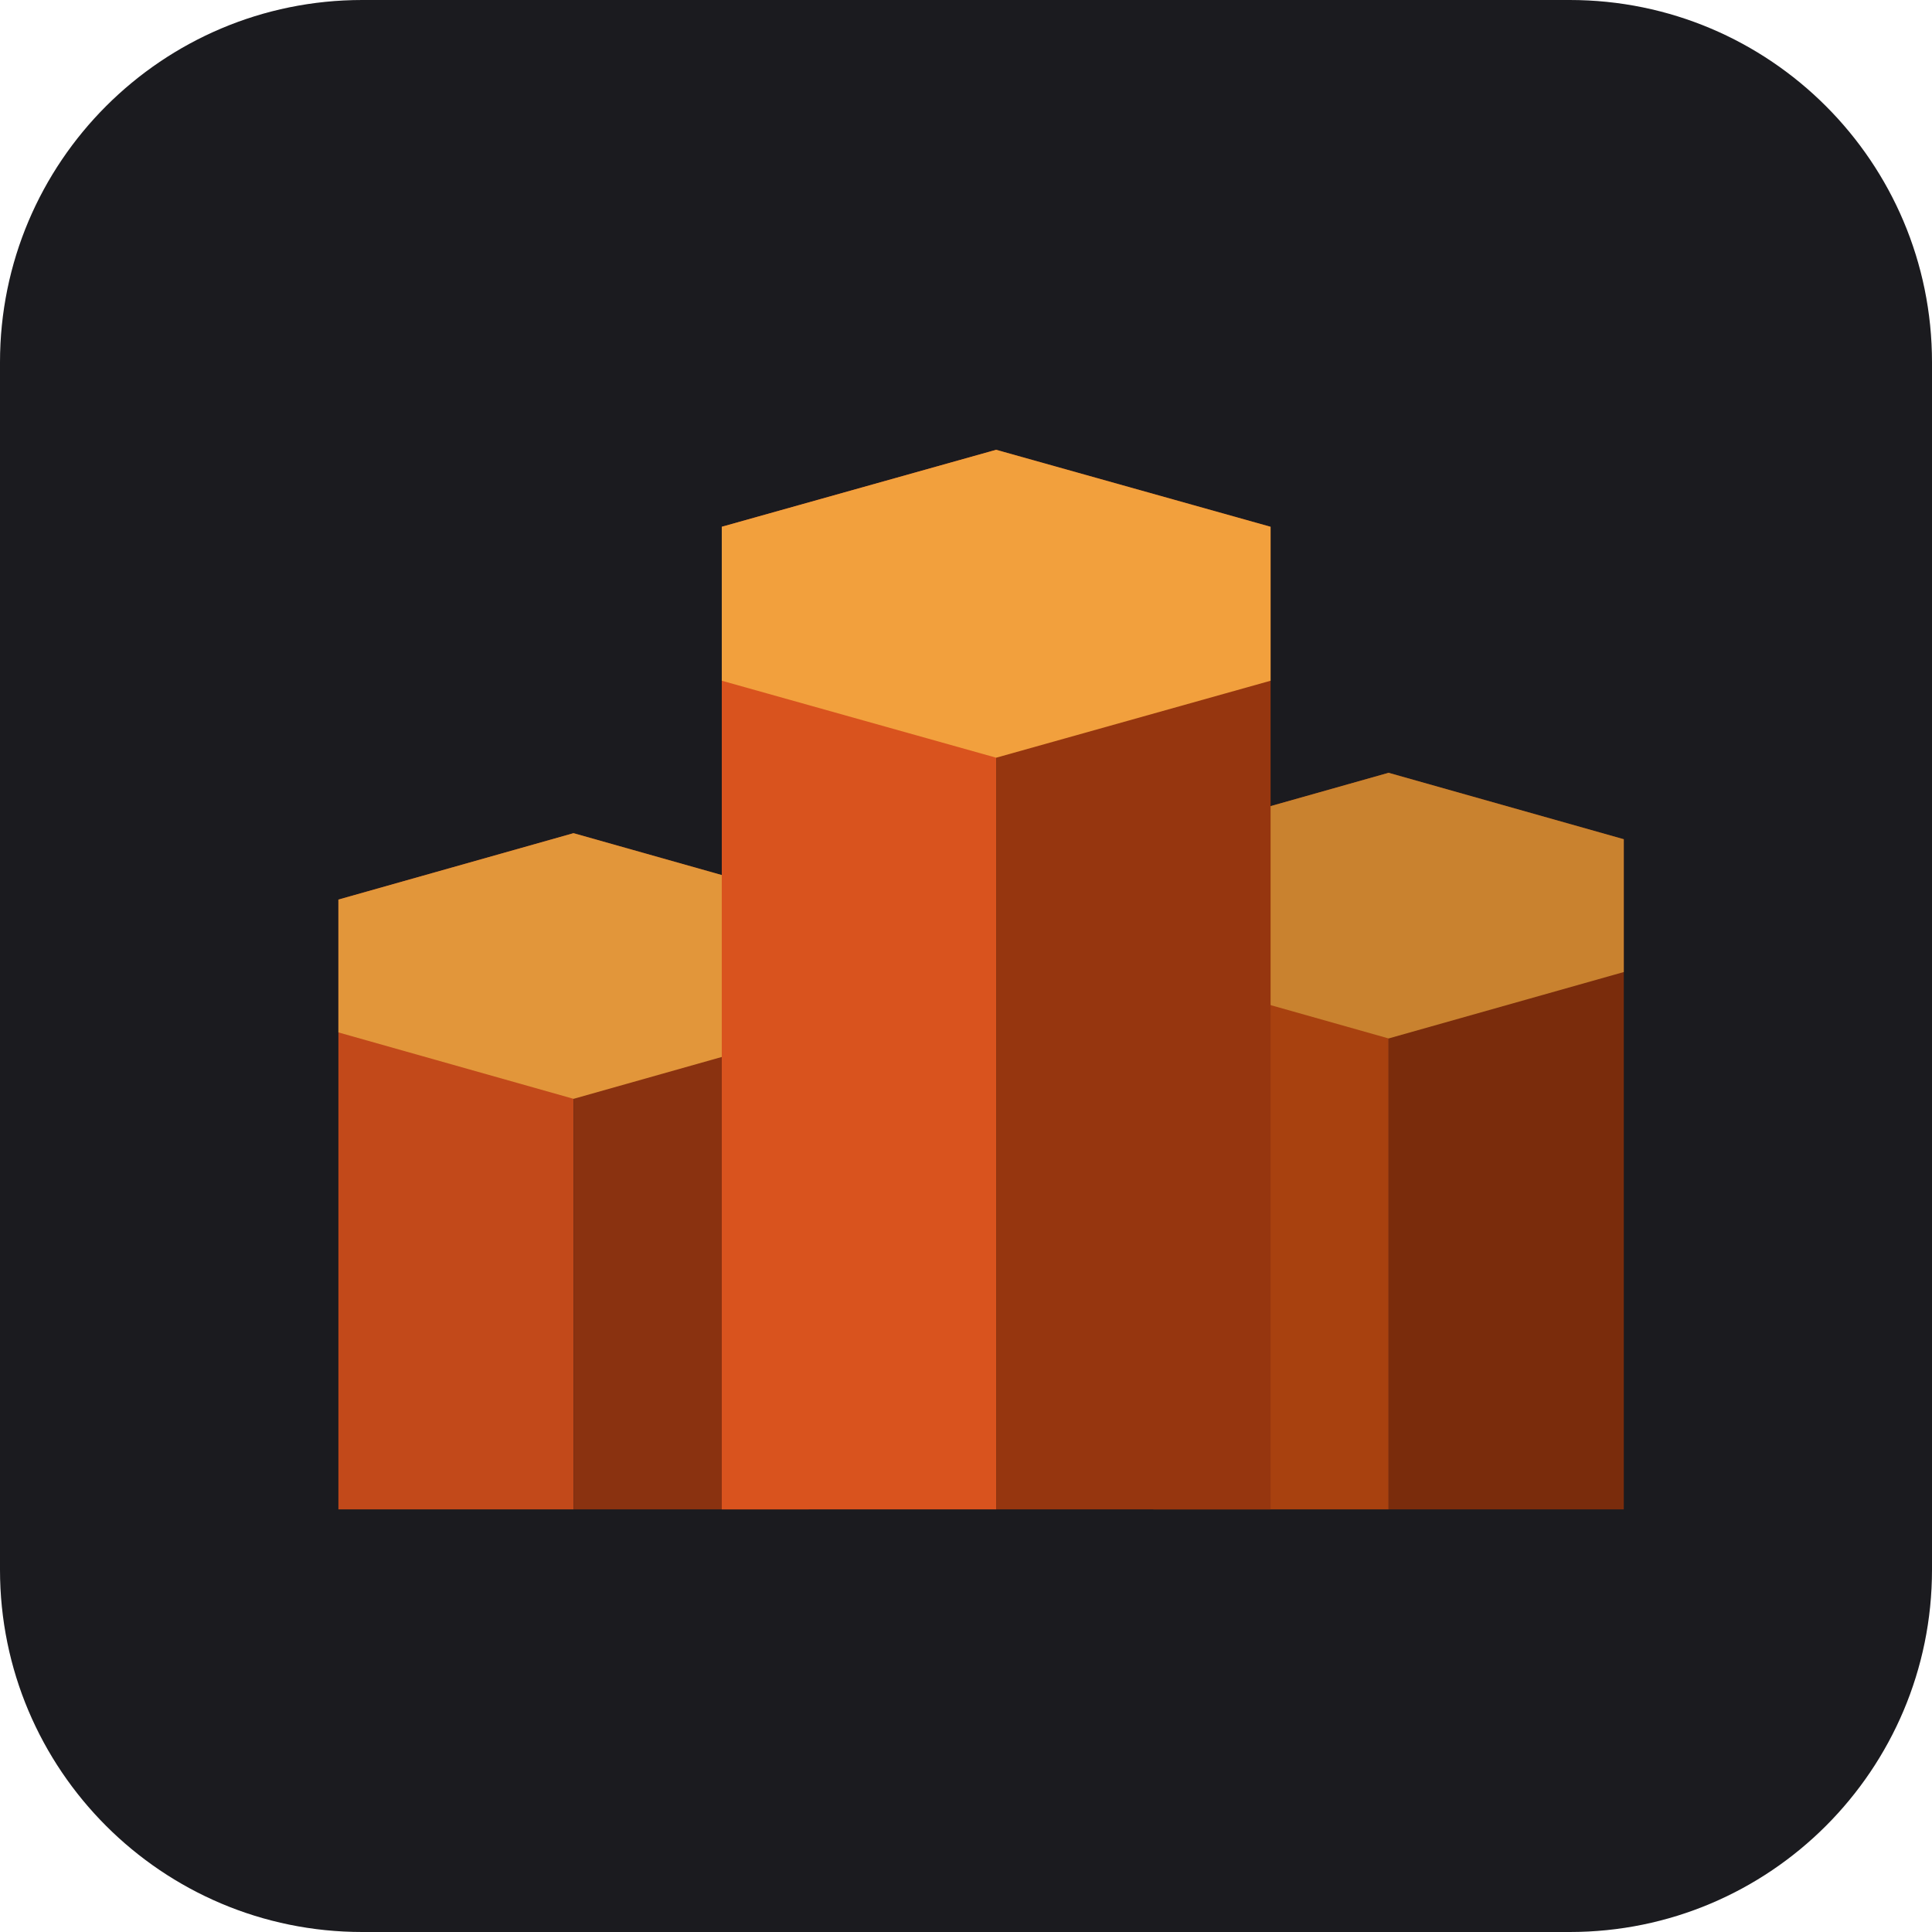
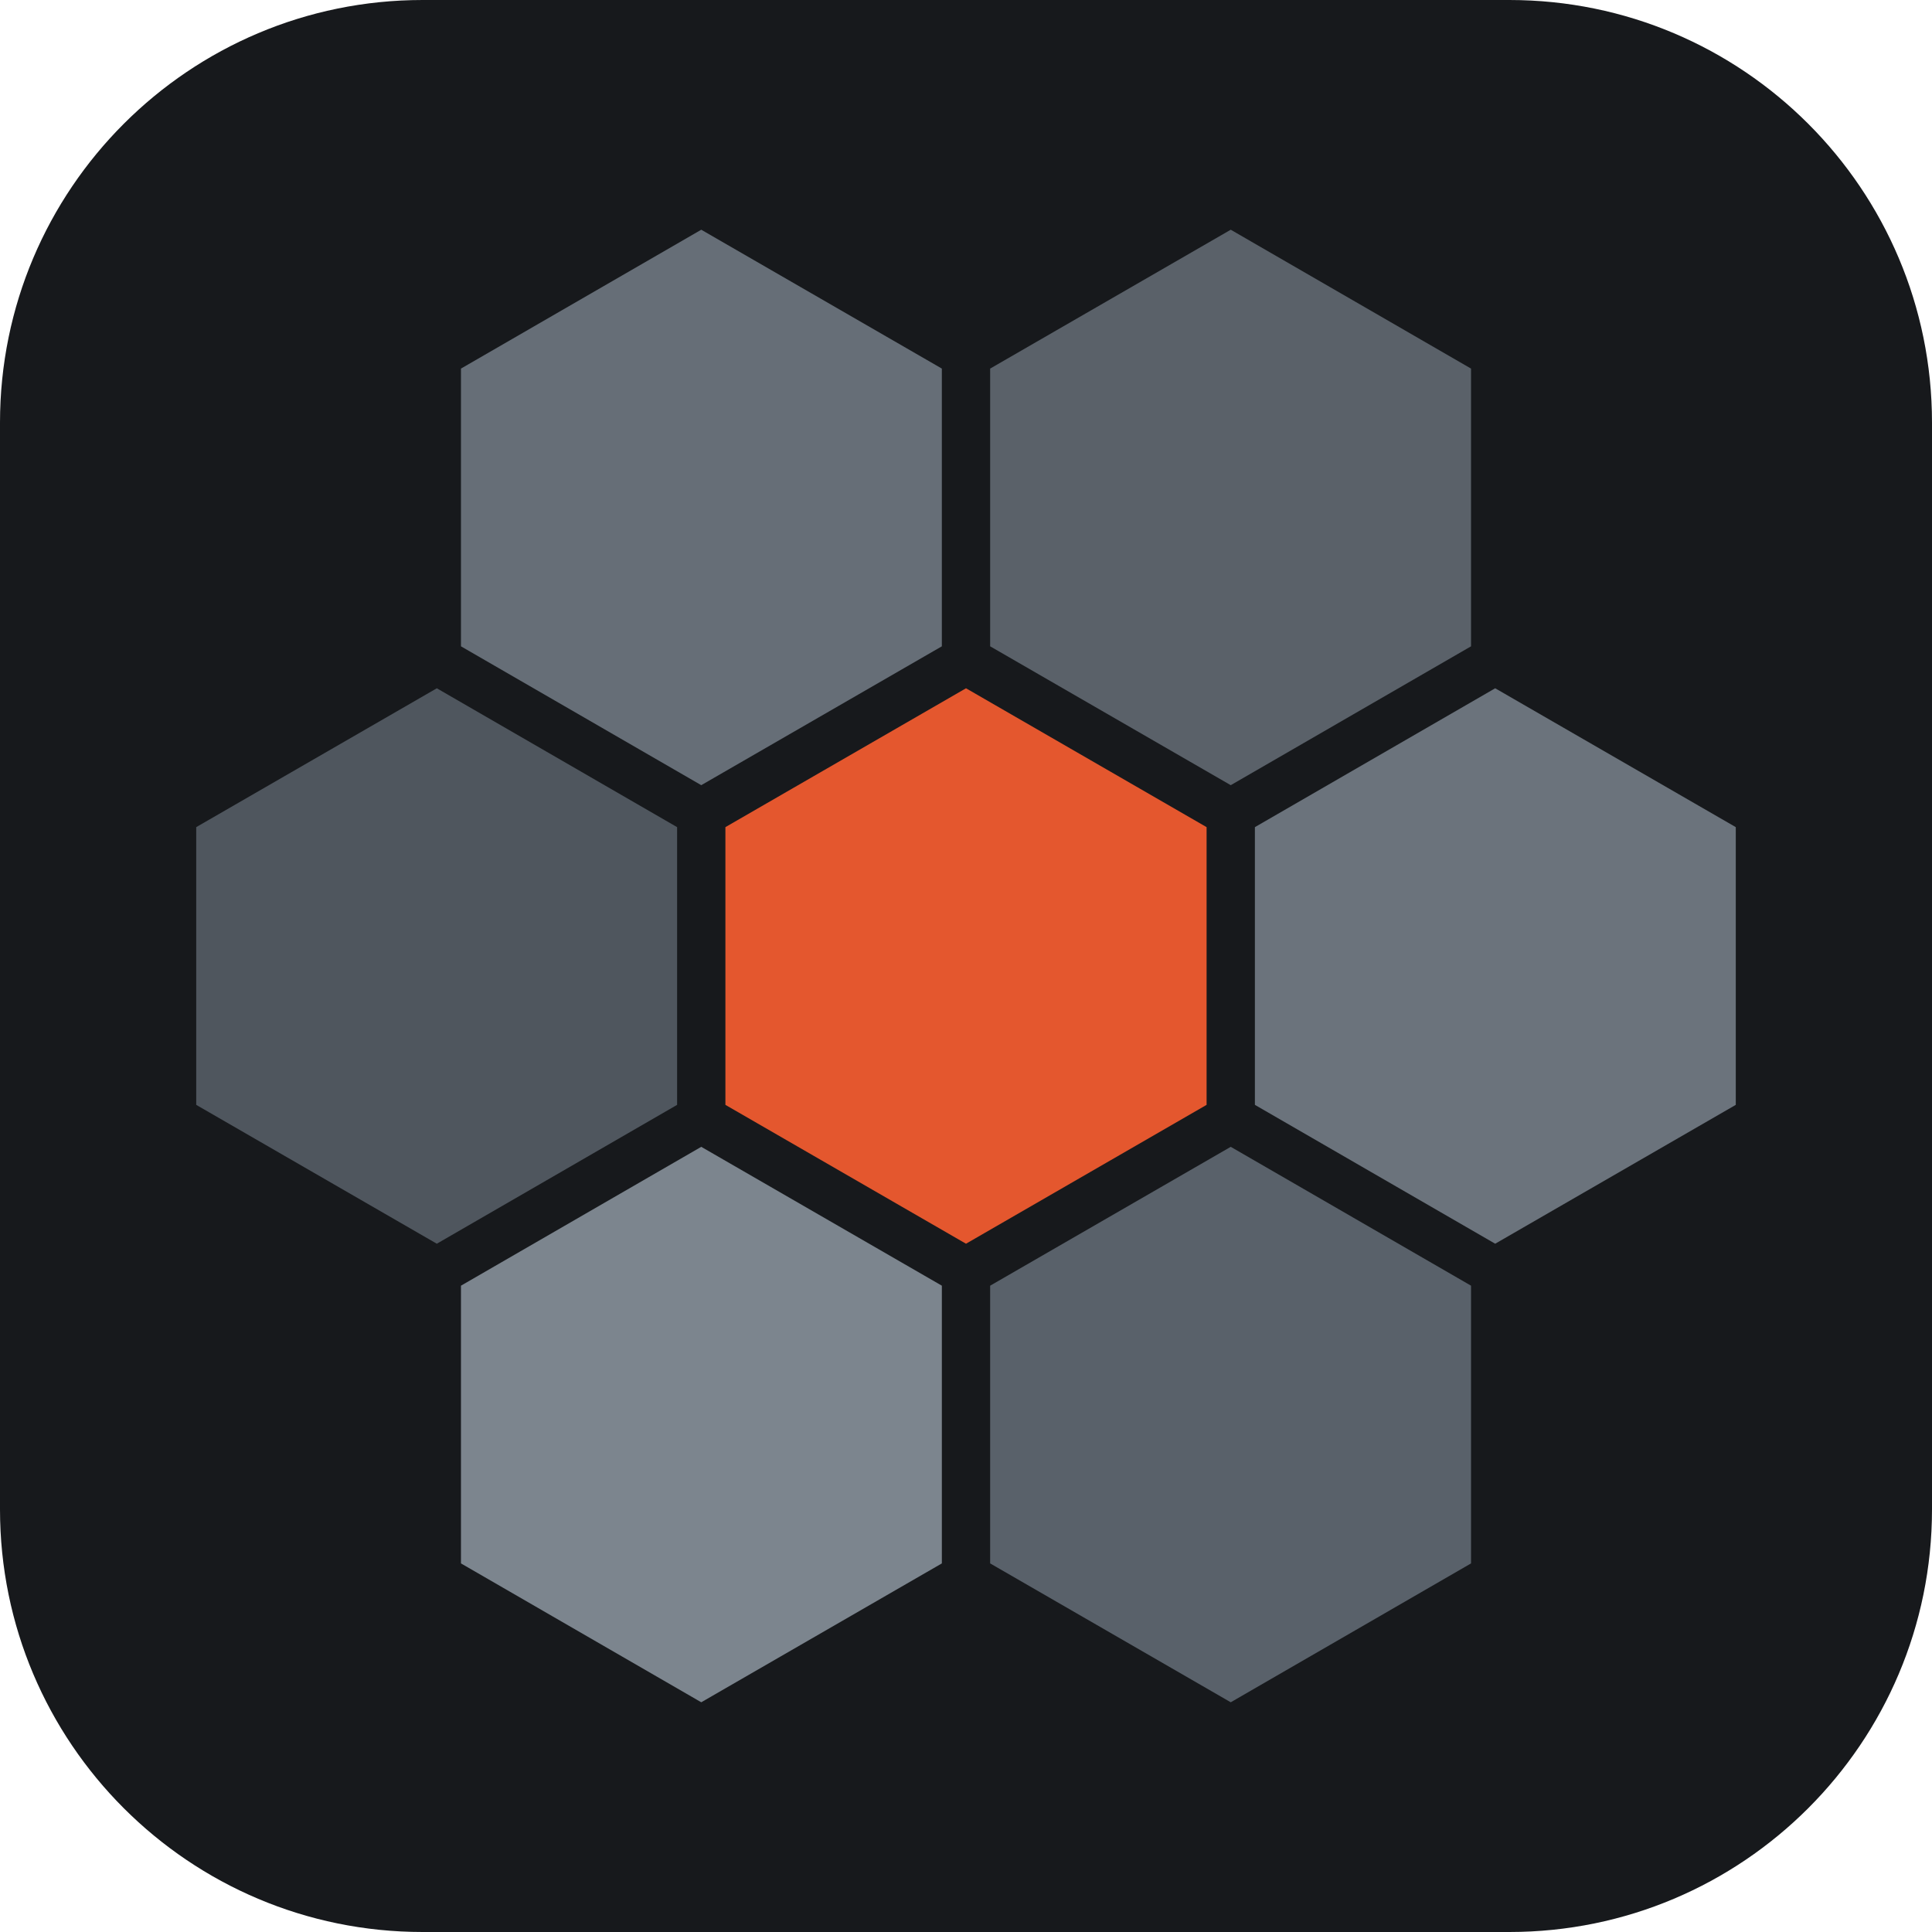
<svg xmlns="http://www.w3.org/2000/svg" viewBox="0 0 64 64" width="256" height="256">
-   <rect width="64" height="64" rx="12" fill="#1B1B1F" />
-   <path d="M38.21,32.20 L38.21,27.80 L46.00,25.60 L46.00,50.00 L38.21,50.00 Z" fill="#A8410F" />
-   <path d="M46.00,25.60 L53.79,27.80 L53.79,32.20 L53.79,50.00 L46.00,50.00 Z" fill="#7A2C0C" />
-   <path d="M38.21,32.20 L46.00,34.40 L53.79,32.20 L53.79,27.80 L46.00,25.60 L38.21,27.80 Z" fill="#C9822F" />
-   <path d="M11.21,34.20 L11.21,29.80 L19.00,27.60 L19.00,50.00 L11.21,50.00 Z" fill="#C2491A" />
-   <path d="M19.00,27.60 L26.79,29.80 L26.79,34.20 L26.79,50.00 L19.00,50.00 Z" fill="#8A3210" />
-   <path d="M11.21,34.20 L19.00,36.40 L26.79,34.20 L26.79,29.80 L19.00,27.60 L11.21,29.80 Z" fill="#E2963A" />
-   <path d="M23.91,22.55 L23.91,17.45 L33.00,14.90 L33.00,50.00 L23.91,50.00 Z" fill="#D9531E" />
-   <path d="M33.00,14.90 L42.09,17.45 L42.09,22.55 L42.09,50.00 L33.00,50.00 Z" fill="#96360F" />
-   <path d="M23.91,22.55 L33.00,25.10 L42.09,22.55 L42.09,17.45 L33.00,14.90 L23.91,17.45 Z" fill="#F2A03D" />
+   <rect width="64" height="64" rx="14" fill="#17191C" />
+   <path d="M32,22.8 L39.97,27.4 L39.97,36.6 L32,41.2 L24.03,36.6 L24.03,27.4 Z" fill="#E4572E" />
+   <path d="M49.53,22.8 L57.5,27.4 L57.5,36.6 L49.53,41.2 L41.57,36.6 L41.57,27.4 Z" fill="#6B737C" />
+   <path d="M40.77,37.99 L48.73,42.59 L48.73,51.79 L40.77,56.39 L32.8,51.79 L32.8,42.59 Z" fill="#59616A" />
+   <path d="M23.23,37.99 L31.2,42.59 L31.2,51.79 L23.23,56.39 L15.27,51.79 L15.27,42.59 Z" fill="#7C858E" />
+   <path d="M14.47,22.8 L22.43,27.4 L22.43,36.6 L14.47,41.2 L6.5,36.6 L6.5,27.4 Z" fill="#4F565E" />
+   <path d="M23.23,7.61 L31.2,12.21 L31.2,21.41 L23.23,26.01 L15.27,21.41 L15.27,12.21 Z" fill="#666E77" />
+   <path d="M40.77,7.61 L48.73,12.21 L48.73,21.41 L40.77,26.01 L32.8,21.41 L32.8,12.21 Z" fill="#5A6169" />
</svg>
